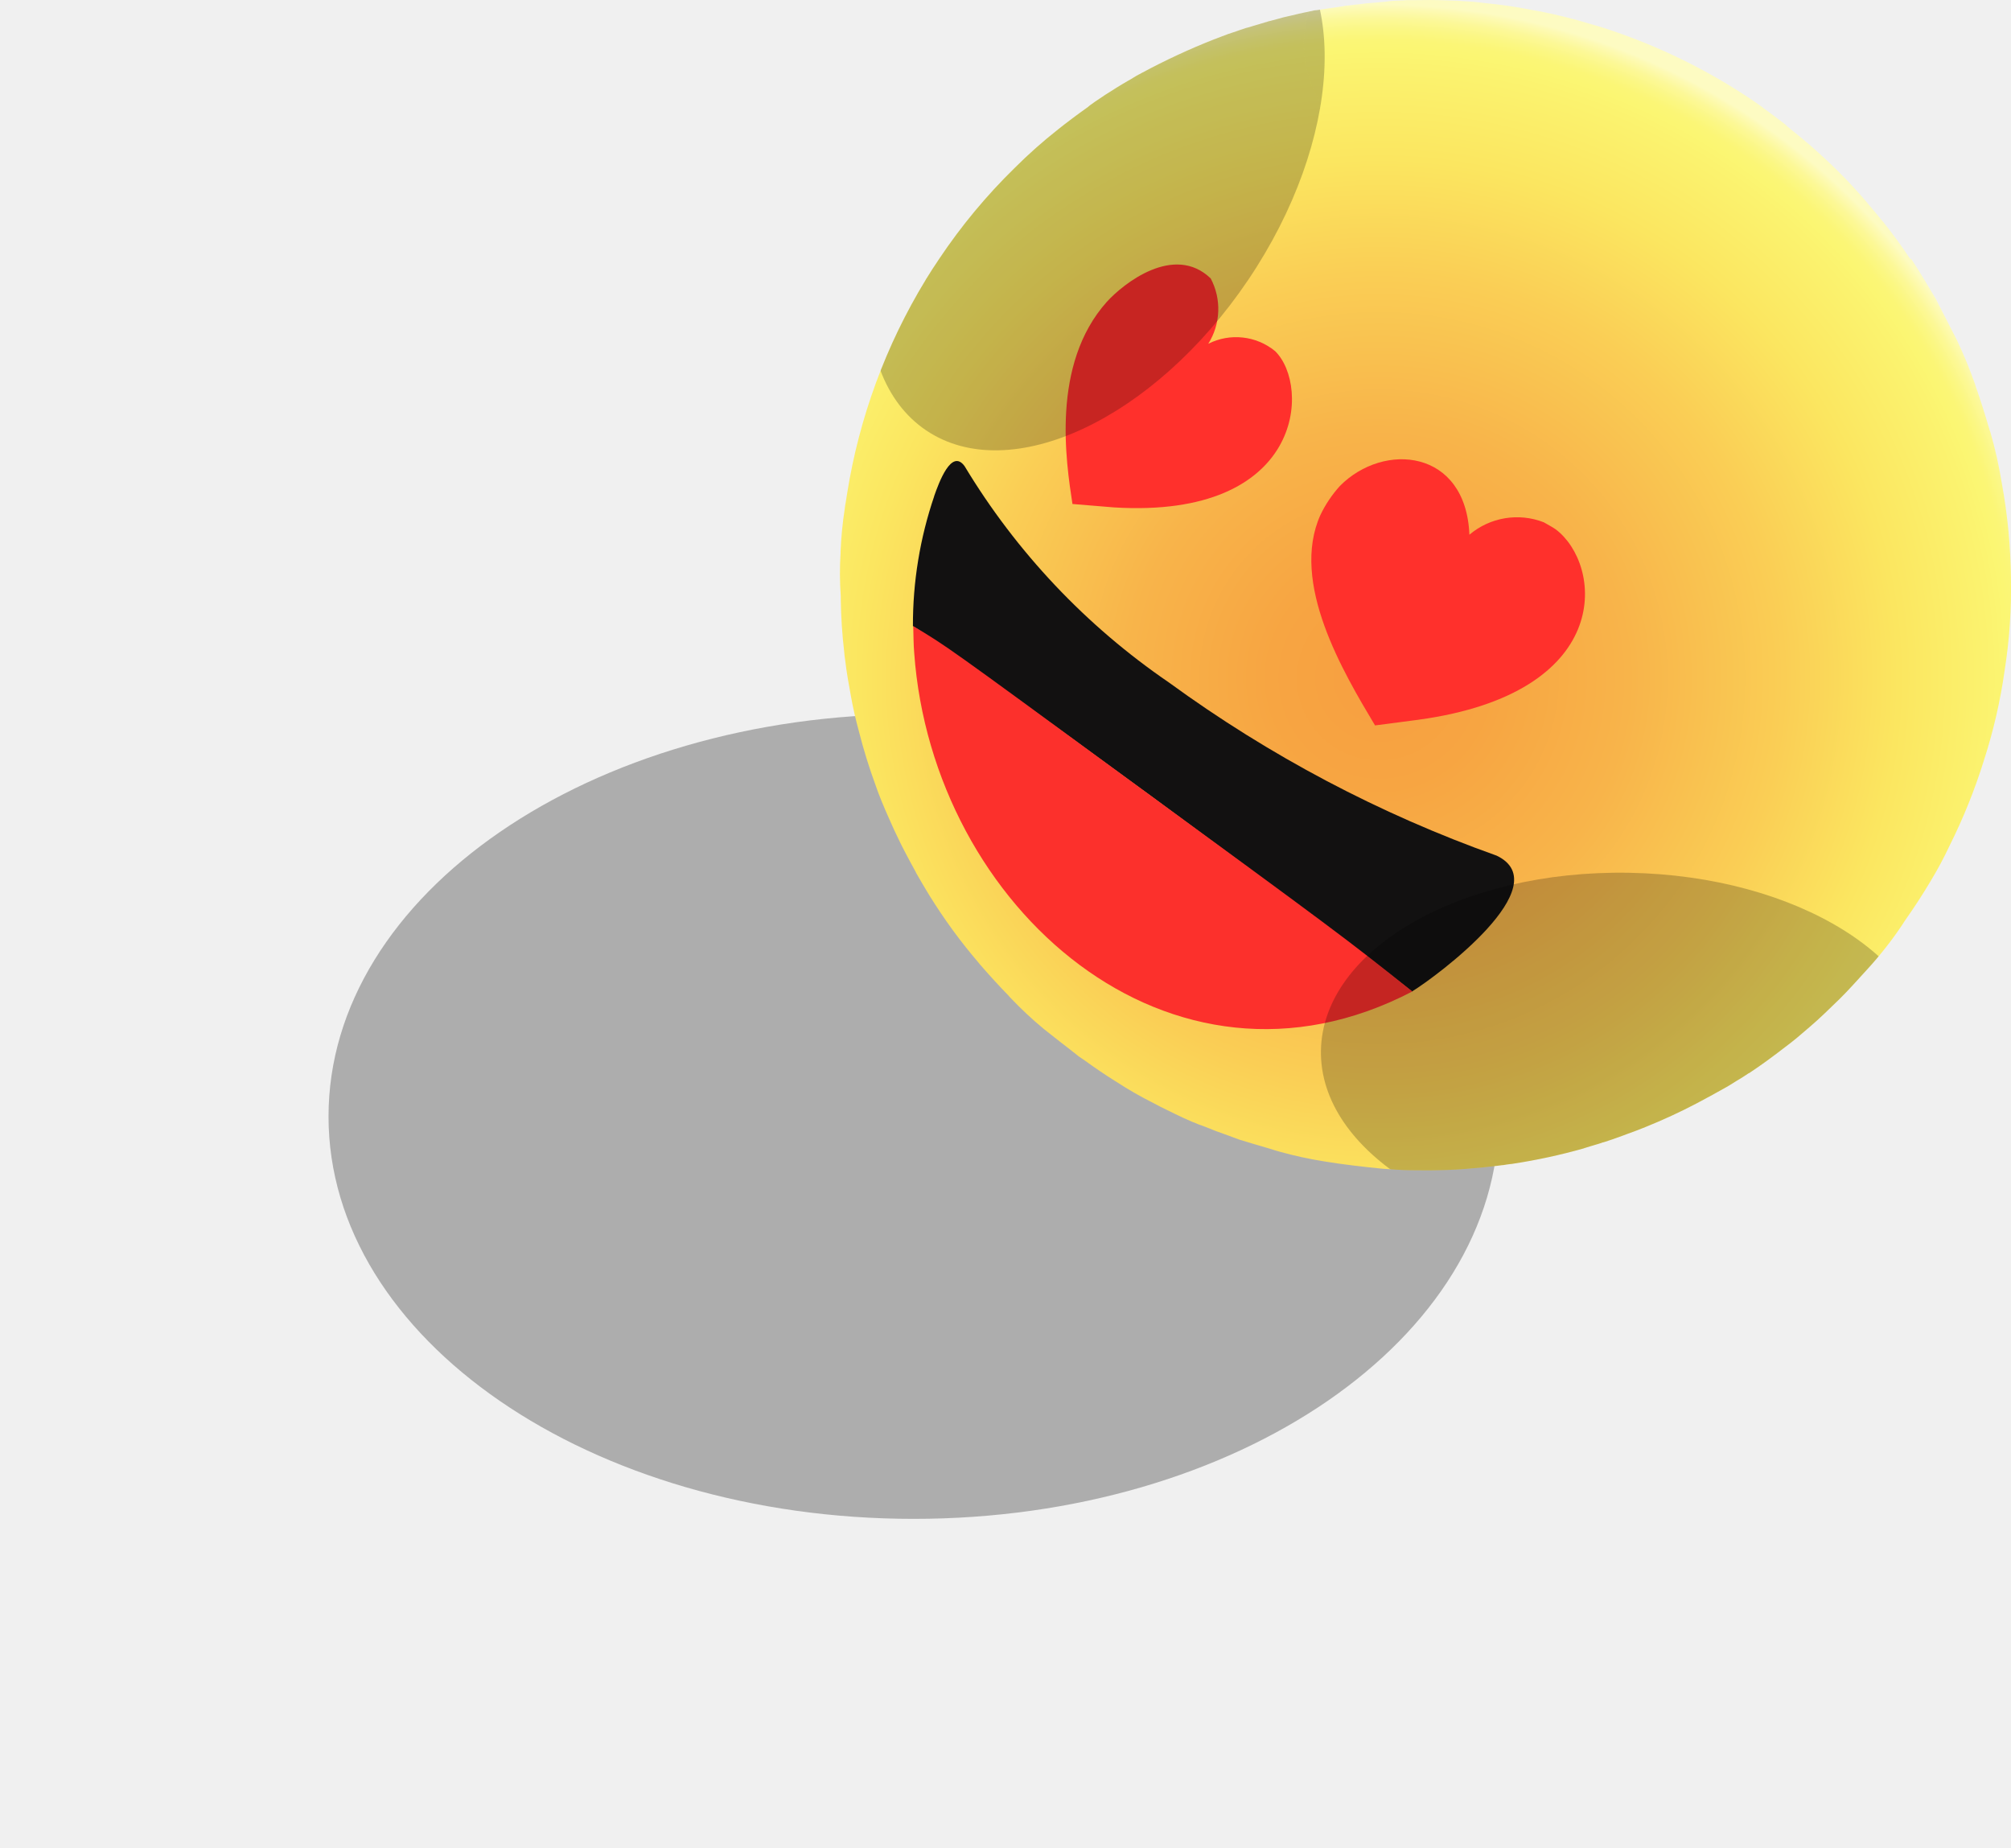
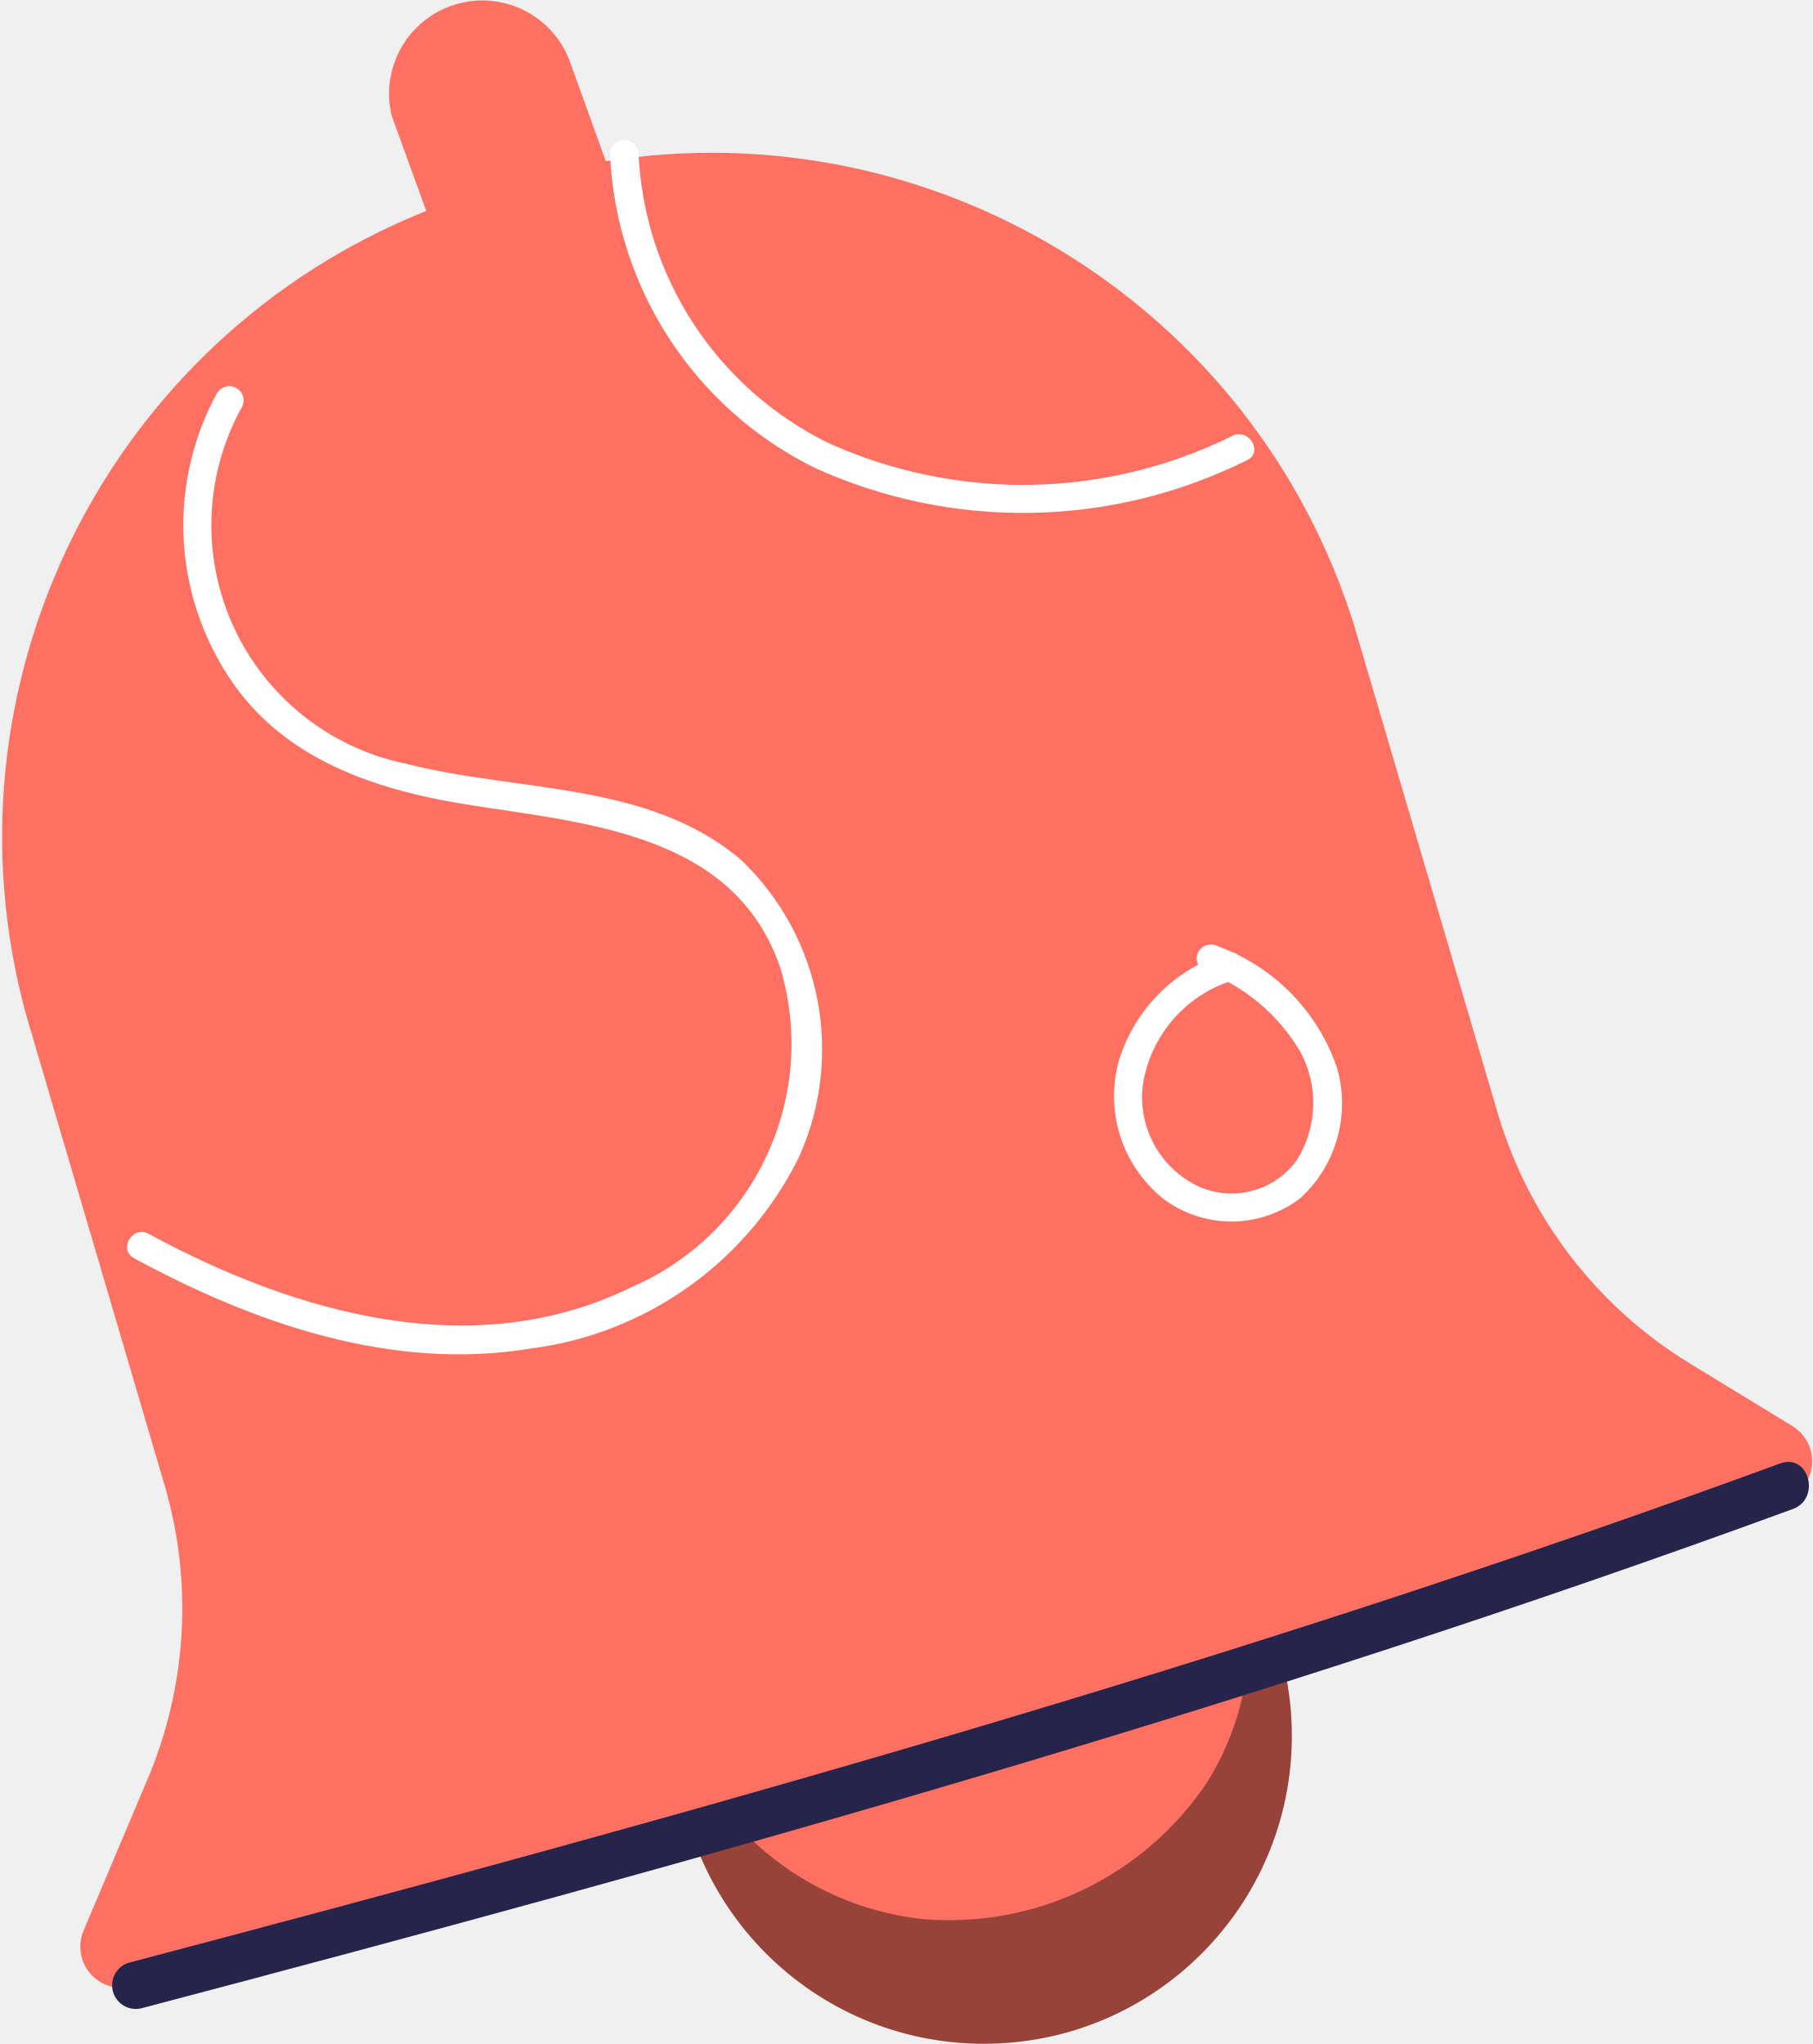
- <svg xmlns="http://www.w3.org/2000/svg" xmlns:xlink="http://www.w3.org/1999/xlink" width="82.478" height="75.758" viewBox="0 0 82.478 75.758">
-   <defs>
-     <radialGradient id="radial-gradient" cx="0.471" cy="0.58" r="0.575" gradientTransform="matrix(-0.999, -0.004, -0.004, 1, 0.933, 0.001)" gradientUnits="objectBoundingBox">
-       <stop offset="0" stop-color="#f79f40" />
-       <stop offset="0.163" stop-color="#f7a542" />
-       <stop offset="0.371" stop-color="#f8b44a" />
-       <stop offset="0.601" stop-color="#face55" />
-       <stop offset="0.771" stop-color="#fbe660" />
-       <stop offset="0.91" stop-color="#fbf36f" />
-       <stop offset="0.932" stop-color="#fbf672" />
-       <stop offset="0.947" stop-color="#fbf676" />
-       <stop offset="0.962" stop-color="#fbf783" />
-       <stop offset="0.978" stop-color="#fcf897" />
-       <stop offset="0.994" stop-color="#fdfab4" />
-       <stop offset="1" stop-color="#fdfbc2" />
-     </radialGradient>
-     <clipPath id="clip-path">
-       <path id="Trazado_116496" data-name="Trazado 116496" d="M52.65,29.84v-.06c0-.11-.03-.77-.15-1.75-.01-.09-.02-.17-.03-.26-.02-.12-.04-.25-.06-.38a23.894,23.894,0,0,0-3.15-8.77c0-.01-.01-.01-.01-.02-.17-.29-.35-.57-.54-.85h0a23.353,23.353,0,0,0-3.06-3.74,20.449,20.449,0,0,0-1.77-1.6c-.39-.32-.78-.62-1.19-.91a.265.265,0,0,1-.06-.05l-.05-.04-.21-.15c-.26-.18-.55-.37-.86-.57h0c-.01-.01-.02-.01-.03-.02-.15-.09-.3-.19-.47-.28-.07-.04-.15-.09-.22-.13s-.12-.07-.19-.11a1.092,1.092,0,0,0-.15-.08,25.413,25.413,0,0,0-2.93-1.4c-.26-.11-.47-.18-.58-.23l-.18-.07-.18-.07c-.01,0-.02-.01-.03-.01l-.04-.01-.3-.1-.04-.01c-.01,0-.03-.01-.04-.01l-.2-.07a2.759,2.759,0,0,0-.27-.08l-.23-.07c-.04-.01-.09-.03-.13-.04-.01,0-.03-.01-.04-.01s-.03-.01-.05-.01a.636.636,0,0,1-.07-.02l-.26-.07-.22-.06c-.07-.02-.14-.03-.21-.05h-.01l-.13-.03-.25-.06-.18-.04a2.049,2.049,0,0,0-.24-.05c-.01,0-.03-.01-.04-.01-.06-.01-.12-.03-.18-.04l-.11-.02-.13-.03h-.02l-.04-.01c-.02,0-.05-.01-.07-.01a1.766,1.766,0,0,1-.2-.04.6.6,0,0,0-.12-.02h0a2.068,2.068,0,0,1-.22-.04l-.19-.03c-.03-.01-.07-.01-.11-.02a.985.985,0,0,0-.17-.02,1,1,0,0,0-.16-.02l-.27-.03-.25-.03c-.03,0-.05-.01-.08-.01h-.02a1.641,1.641,0,0,0-.23-.02l-.34-.03c-.08-.01-.16-.01-.23-.02-.09-.01-.17-.01-.26-.02s-.18-.01-.27-.02A.97.97,0,0,1,29.76,7h-.37c-.48-.01-.96-.01-1.45,0-.11,0-.21,0-.31.01s-.22.01-.32.02c-.07,0-.13.01-.19.01-.16.01-.31.02-.46.04-.05,0-.11.01-.16.01-.22.02-.43.04-.64.07-.1.01-.2.02-.3.04h-.01c-.02,0-.04.01-.06.01q-.24.03-.45.06c-.11.02-.23.04-.34.05-.26.04-.47.08-.61.11-.7.14-1.38.3-2.06.5-.41.11-.77.22-1.21.38a24.021,24.021,0,0,0-5.31,2.61h0c-.17.11-.33.22-.49.33a.265.265,0,0,0-.06.05c-.28.2-.56.4-.84.61a.423.423,0,0,1-.07.05l-.02.02-.02.02c-.01.01-.02.02-.03.02s-.02.01-.03.02c-.08.06-.15.12-.23.18-.15.12-.3.24-.44.36-.08.07-.16.13-.24.2-.16.14-.32.27-.46.4l-.02.02-.02.02c-.03.03-.07.06-.1.09-.75.69-1.21,1.19-1.24,1.22-.23.25-.46.51-.69.77-.16.19-.33.38-.5.59-.01.01-.02.03-.04.04l-.03.03c-.34.42-.69.89-1.08,1.46l-.01.01-.01.01c-.01.01-.01.02-.02.02-.18.26-.36.55-.54.86-.16.26-.32.52-.46.75l-.46.88c-.15.29-.29.56-.42.82a16.758,16.758,0,0,0-.76,1.82h0v.01c-.22.6-.42,1.23-.6,1.84l-.01.02a.037.037,0,0,1-.01.03,17.968,17.968,0,0,0-.5,2.13,23.506,23.506,0,0,0-.17,7.66,22.794,22.794,0,0,0,.82,3.68,23.944,23.944,0,0,0,1.38,3.51,15.311,15.311,0,0,0,.75,1.42c.32.56.68,1.11,1.06,1.66.04.07.09.13.13.2a16,16,0,0,0,1.39,1.8c.34.37.78.88,1.14,1.24s.83.82,1.22,1.15h0c.42.37.6.53.99.83q.72.585,1.47,1.08h.01c.16.11.32.22.49.32.19.12.38.24.55.34.09.05.22.13.36.21a.573.573,0,0,1,.07.04c.15.09.33.18.52.29.04.02.09.05.13.07a22.789,22.789,0,0,0,2.12,1c.18.07.42.17.7.28l.24.09.42.15.3.1.11.03c.01,0,.01,0,.02.01l.16.05a2.759,2.759,0,0,0,.27.08l.26.08c.01,0,.02,0,.02.01a22.1,22.1,0,0,0,2.96.66l.09.01c.08.01.17.03.27.04h.03l.23.03.53.06c.24.03.56.05.79.07s.49.03.74.04h.02c.13.01.25.01.37.01.33.01.77,0,1.1.01s.79-.03,1.13-.05c.72-.06,1.68-.17,2.39-.28a18.747,18.747,0,0,0,1.84-.38c.14-.04.28-.08.43-.12.43-.12.87-.25,1.24-.36l.43-.16c.35-.12.69-.25,1.03-.38l.17-.06c.4-.15.89-.38,1.32-.59.19-.09.37-.18.55-.28a15.71,15.71,0,0,0,1.56-.88c.02-.01.03-.02.05-.03.41-.26.82-.52,1.22-.81.09-.06.18-.12.26-.17l.44-.34c.12-.09.23-.18.35-.27l.66-.52a14.289,14.289,0,0,0,1.37-1.26l.03-.03.07-.07c.35-.35.74-.77,1.2-1.29a.138.138,0,0,0,.03-.04h0a20.958,20.958,0,0,0,2.02-2.71c.01-.01.01-.02.02-.03.19-.3.38-.61.57-.95v-.01h0c.08-.14.16-.29.24-.44.11-.2.22-.41.31-.59l.09-.18c.16-.32.31-.65.47-.99.21-.47.41-.94.56-1.36h0c.26-.7.5-1.44.71-2.23.13-.48.25-.96.33-1.41.1-.48.18-.98.25-1.5.02-.12.03-.23.05-.34.08-.69.14-1.41.16-2.14v-.13C52.68,31.04,52.68,30.45,52.65,29.84Z" transform="translate(-4.654 -6.992)" />
-     </clipPath>
-     <linearGradient id="linear-gradient" x1="-0.166" y1="-323.933" x2="-1.166" y2="-323.933" gradientUnits="objectBoundingBox">
-       <stop offset="0" stop-color="#19b79c" />
-       <stop offset="0.405" stop-color="#1dbb9e" />
-       <stop offset="0.825" stop-color="#2ac8a3" />
-       <stop offset="0.997" stop-color="#31cfa6" />
-     </linearGradient>
-     <linearGradient id="linear-gradient-2" x1="-2.106" y1="-363.238" x2="-3.08" y2="-363.238" xlink:href="#linear-gradient" />
-     <clipPath id="clip-path-2">
-       <path id="Trazado_116504" data-name="Trazado 116504" d="M4.652,29.65v-.06a15.757,15.757,0,0,1,.17-1.74,2.335,2.335,0,0,1,.04-.26c.02-.12.04-.25.06-.38a24.088,24.088,0,0,1,3.22-8.75c0-.01.01-.01.01-.02.18-.29.36-.57.55-.85h0a23.39,23.39,0,0,1,3.09-3.72,20.134,20.134,0,0,1,1.78-1.58q.585-.465,1.2-.9a.265.265,0,0,0,.06-.05l.05-.04.21-.15c.26-.18.55-.37.86-.56h0c.01-.01.02-.01.03-.02.15-.09.31-.19.47-.28a2.53,2.53,0,0,0,.22-.13c.06-.04.12-.07.19-.11.05-.03.1-.05.15-.08a27.308,27.308,0,0,1,2.95-1.37c.26-.1.47-.18.58-.22l.18-.06.18-.06c.01,0,.02-.01.03-.01l.05-.02.3-.1.04-.01c.01,0,.03-.01.04-.01l.2-.06c.08-.02.19-.06.27-.08l.23-.07a.647.647,0,0,0,.13-.04c.01,0,.03-.01.04-.01s.03-.01.05-.01a.637.637,0,0,0,.07-.02l.26-.07.22-.06c.07-.02.14-.03.21-.05h.01l.13-.03c.08-.02.18-.04.25-.06l.18-.04c.08-.02.16-.03.24-.05.01,0,.03-.01.04-.01a1.163,1.163,0,0,0,.18-.04l.11-.01.13-.02h.02l.04-.01c.02,0,.05-.01.07-.01l.2-.03c.04-.01.09-.01.13-.02h0l.22-.03.19-.03a.516.516,0,0,0,.11-.02.985.985,0,0,1,.17-.02c.06-.01.11-.01.16-.02l.27-.03.25-.03c.03,0,.05-.01.08-.01h.02c.07-.01.15-.01.23-.02l.34-.03c.08-.01.16-.01.23-.02a1.569,1.569,0,0,1,.24-.03,2.437,2.437,0,0,1,.27-.01.86.86,0,0,1,.16-.01l.15-.01h.24c.49-.01.97-.01,1.45.01.11,0,.21.01.31.01s.22.01.32.02c.07,0,.13.01.19.01.16.01.31.02.46.04.05.01.11.01.16.02.22.02.43.05.64.07.1.01.2.03.3.04h.01c.02,0,.04.01.06.01.16.02.31.05.45.07l.34.06c.26.05.47.09.6.11.69.14,1.38.31,2.06.52.41.11.76.23,1.21.39a24.178,24.178,0,0,1,5.28,2.65h0c.16.11.33.22.49.34a.265.265,0,0,1,.06.05c.28.2.56.41.83.62a.424.424,0,0,0,.07.05l.02.02.02.02.03.03c.01.01.02.01.02.02.08.06.15.12.22.18.15.12.3.24.44.36.08.07.16.14.24.2.16.14.31.28.46.41l.02.02.02.02c.03.03.07.06.1.09.75.69,1.2,1.2,1.23,1.23.23.25.46.51.68.78.16.19.32.38.49.59.01.01.02.03.04.04l.02.03c.33.42.69.89,1.07,1.47l.04.01.01.01c.01.01.01.02.02.02.17.26.36.56.54.86.16.26.31.53.45.75l.45.88c.15.29.29.56.42.82a18.431,18.431,0,0,1,.75,1.83h0v.01c.21.6.41,1.23.59,1.85l.01.02a.037.037,0,0,0,.01.03,17.59,17.59,0,0,1,.48,2.14,22.71,22.71,0,0,1,.37,3.87,21.465,21.465,0,0,1-.26,3.8,21.96,21.96,0,0,1-.85,3.68,23.286,23.286,0,0,1-1.41,3.5,15.244,15.244,0,0,1-.76,1.42c-.33.56-.69,1.11-1.07,1.65-.04.07-.09.13-.13.2a15.2,15.2,0,0,1-1.41,1.79c-.34.37-.79.88-1.15,1.23s-.84.82-1.22,1.14h0c-.43.37-.6.52-1,.82-.49.38-.98.74-1.48,1.07H41.9c-.16.11-.32.21-.49.31-.19.12-.38.24-.55.33-.09.05-.22.12-.36.2a.574.574,0,0,0-.07.04c-.15.08-.33.18-.52.28-.04.02-.09.05-.13.07a23.108,23.108,0,0,1-2.12.98c-.18.07-.42.17-.71.27l-.24.09-.42.15-.3.1-.11.03c-.01,0-.01,0-.02.01l-.16.05c-.08.02-.19.06-.27.08l-.26.08c-.01,0-.02,0-.02.01a23.962,23.962,0,0,1-2.96.64l-.09.01c-.08.01-.17.02-.27.04H31.8l-.23.03-.53.06c-.24.02-.56.05-.79.07s-.49.03-.74.04h-.02c-.13,0-.25.01-.37.01-.33.01-.77,0-1.1,0s-.79-.04-1.13-.06c-.72-.07-1.68-.18-2.39-.3a16.281,16.281,0,0,1-1.84-.4c-.14-.04-.28-.08-.43-.13-.43-.12-.87-.26-1.24-.37l-.43-.16c-.35-.12-.69-.25-1.03-.39l-.17-.06c-.4-.15-.88-.38-1.32-.6-.19-.09-.37-.18-.55-.28a15.612,15.612,0,0,1-1.55-.89.219.219,0,0,0-.05-.03c-.41-.26-.81-.53-1.21-.82-.09-.06-.17-.12-.25-.17L14,49.97c-.12-.09-.23-.18-.35-.27l-.66-.52a15.233,15.233,0,0,1-1.36-1.27l-.03-.03-.06-.07c-.34-.35-.74-.78-1.19-1.3a.138.138,0,0,1-.03-.04h0a21.889,21.889,0,0,1-2-2.73c-.01-.01-.01-.02-.02-.03-.18-.3-.37-.61-.56-.95v-.01h0c-.08-.14-.16-.29-.24-.44-.11-.21-.22-.41-.31-.59l-.09-.18c-.16-.32-.31-.65-.46-.99-.21-.47-.41-.95-.55-1.36h0a22.441,22.441,0,0,1-.69-2.23c-.13-.48-.24-.96-.32-1.41-.09-.49-.18-.98-.24-1.5-.02-.12-.03-.23-.04-.34a21.166,21.166,0,0,1-.14-2.14v-.13A13.347,13.347,0,0,1,4.652,29.65Z" transform="translate(-4.627 -6.983)" fill="url(#radial-gradient)" />
-     </clipPath>
-   </defs>
-   <g id="Grupo_157926" data-name="Grupo 157926" transform="translate(13.474)">
-     <ellipse id="Elipse_4737" data-name="Elipse 4737" cx="24" cy="16.5" rx="24" ry="16.5" transform="translate(0 29.284)" fill="#0b0b0b" opacity="0.292" style="mix-blend-mode: multiply;isolation: isolate" />
-     <path id="Trazado_116493" data-name="Trazado 116493" d="M4.652,29.65v-.06a15.757,15.757,0,0,1,.17-1.74,2.335,2.335,0,0,1,.04-.26c.02-.12.04-.25.06-.38a24.088,24.088,0,0,1,3.22-8.75c0-.01.01-.01.01-.02.18-.29.36-.57.55-.85h0a23.39,23.39,0,0,1,3.09-3.72,20.134,20.134,0,0,1,1.78-1.58q.585-.465,1.2-.9a.265.265,0,0,0,.06-.05l.05-.04.21-.15c.26-.18.55-.37.86-.56h0c.01-.01.02-.01.03-.02.15-.09.31-.19.47-.28a2.53,2.53,0,0,0,.22-.13c.06-.04.12-.07.19-.11.05-.03.1-.05.15-.08a27.308,27.308,0,0,1,2.95-1.37c.26-.1.47-.18.58-.22l.18-.06.18-.06c.01,0,.02-.01.03-.01l.05-.02.3-.1.04-.01c.01,0,.03-.01.04-.01l.2-.06c.08-.02.19-.06.27-.08l.23-.07a.647.647,0,0,0,.13-.04c.01,0,.03-.01.04-.01s.03-.01.05-.01a.637.637,0,0,0,.07-.02l.26-.07.22-.06c.07-.02.14-.03.21-.05h.01l.13-.03c.08-.02.18-.04.25-.06l.18-.04c.08-.02.16-.03.24-.05.01,0,.03-.01.04-.01a1.163,1.163,0,0,0,.18-.04l.11-.01.13-.02h.02l.04-.01c.02,0,.05-.01.07-.01l.2-.03c.04-.01.09-.01.13-.02h0l.22-.03.19-.03a.516.516,0,0,0,.11-.02.985.985,0,0,1,.17-.02c.06-.01.11-.01.16-.02l.27-.03.25-.03c.03,0,.05-.01.08-.01h.02c.07-.01.15-.01.23-.02l.34-.03c.08-.01.16-.01.23-.02a1.569,1.569,0,0,1,.24-.03,2.437,2.437,0,0,1,.27-.01.86.86,0,0,1,.16-.01l.15-.01h.24c.49-.01.97-.01,1.45.01.11,0,.21.01.31.01s.22.01.32.02c.07,0,.13.01.19.01.16.01.31.02.46.04.05.01.11.01.16.02.22.02.43.05.64.07.1.01.2.03.3.04h.01c.02,0,.04.01.06.01.16.02.31.05.45.07l.34.06c.26.05.47.09.6.11.69.14,1.38.31,2.06.52.41.11.76.23,1.21.39a24.178,24.178,0,0,1,5.28,2.65h0c.16.11.33.22.49.34a.265.265,0,0,1,.06.05c.28.2.56.41.83.62a.424.424,0,0,0,.07.05l.02.02.02.02.03.03c.01.01.02.01.02.02.08.06.15.12.22.18.15.12.3.24.44.36.08.07.16.14.24.2.16.14.31.28.46.41l.02.02.02.02c.03.03.07.06.1.09.75.69,1.2,1.2,1.23,1.23.23.25.46.51.68.78.16.19.32.38.49.59.01.01.02.03.04.04l.02.03c.33.42.69.89,1.07,1.47l.04.01.01.01c.01.01.01.02.02.02.17.26.36.56.54.86.16.26.31.53.45.75l.45.88c.15.29.29.56.42.82a18.431,18.431,0,0,1,.75,1.83h0v.01c.21.6.41,1.23.59,1.85l.01.02a.037.037,0,0,0,.01.03,17.59,17.59,0,0,1,.48,2.14,22.71,22.71,0,0,1,.37,3.87,21.465,21.465,0,0,1-.26,3.8,21.96,21.96,0,0,1-.85,3.68,23.286,23.286,0,0,1-1.41,3.5,15.244,15.244,0,0,1-.76,1.42c-.33.56-.69,1.11-1.07,1.65-.04.07-.09.13-.13.2a15.2,15.2,0,0,1-1.41,1.79c-.34.37-.79.88-1.15,1.23s-.84.82-1.22,1.14h0c-.43.37-.6.52-1,.82-.49.38-.98.74-1.48,1.07H41.9c-.16.11-.32.21-.49.31-.19.12-.38.24-.55.33-.09.05-.22.12-.36.2a.574.574,0,0,0-.07.04c-.15.08-.33.18-.52.28-.04.02-.09.05-.13.07a23.108,23.108,0,0,1-2.12.98c-.18.07-.42.17-.71.27l-.24.09-.42.15-.3.1-.11.03c-.01,0-.01,0-.02.01l-.16.05c-.08.02-.19.06-.27.08l-.26.08c-.01,0-.02,0-.02.01a23.962,23.962,0,0,1-2.96.64l-.09.01c-.08.01-.17.02-.27.04H31.8l-.23.03-.53.06c-.24.02-.56.05-.79.07s-.49.03-.74.04h-.02c-.13,0-.25.01-.37.01-.33.01-.77,0-1.1,0s-.79-.04-1.13-.06c-.72-.07-1.68-.18-2.39-.3a16.281,16.281,0,0,1-1.84-.4c-.14-.04-.28-.08-.43-.13-.43-.12-.87-.26-1.24-.37l-.43-.16c-.35-.12-.69-.25-1.03-.39l-.17-.06c-.4-.15-.88-.38-1.32-.6-.19-.09-.37-.18-.55-.28a15.612,15.612,0,0,1-1.55-.89.219.219,0,0,0-.05-.03c-.41-.26-.81-.53-1.21-.82-.09-.06-.17-.12-.25-.17L14,49.97c-.12-.09-.23-.18-.35-.27l-.66-.52a15.233,15.233,0,0,1-1.36-1.27l-.03-.03-.06-.07c-.34-.35-.74-.78-1.19-1.3a.138.138,0,0,1-.03-.04h0a21.889,21.889,0,0,1-2-2.73c-.01-.01-.01-.02-.02-.03-.18-.3-.37-.61-.56-.95v-.01h0c-.08-.14-.16-.29-.24-.44-.11-.21-.22-.41-.31-.59l-.09-.18c-.16-.32-.31-.65-.46-.99-.21-.47-.41-.95-.55-1.36h0a22.441,22.441,0,0,1-.69-2.23c-.13-.48-.24-.96-.32-1.41-.09-.49-.18-.98-.24-1.5-.02-.12-.03-.23-.04-.34a21.166,21.166,0,0,1-.14-2.14v-.13A13.347,13.347,0,0,1,4.652,29.65Z" transform="translate(16.349 -6.983)" fill="url(#radial-gradient)" />
-     <g id="Grupo_86225" data-name="Grupo 86225" transform="translate(20.955 0.009)" clip-path="url(#clip-path)">
-       <path id="Trazado_116494" data-name="Trazado 116494" d="M50.67,21.64a4.37,4.37,0,0,1,.18-.46C50.8,21.33,50.74,21.48,50.67,21.64Z" transform="translate(-48.844 -6.992)" fill="url(#linear-gradient)" />
-       <path id="Trazado_116495" data-name="Trazado 116495" d="M4.7,34.92c.03-.14.05-.28.08-.41C4.75,34.65,4.73,34.79,4.7,34.92Z" transform="translate(43.196 -6.992)" fill="url(#linear-gradient-2)" />
-     </g>
-     <path id="Trazado_116497" data-name="Trazado 116497" d="M25.873,27.33A16.375,16.375,0,0,0,25,32.66c2.26,1.39,16.97,12.2,20.47,14.98,1.03-.63,6.02-4.35,3.47-5.57a52.925,52.925,0,0,1-13.44-7.1,28.664,28.664,0,0,1-8.38-8.87c-.54-.75-1.06.69-1.25,1.23" transform="translate(-1.032 -6.983)" fill="#121111" />
-     <path id="Trazado_116499" data-name="Trazado 116499" d="M29.22,33.76c.75,10.43,10.52,19.05,20.43,13.88-2.65-2.12-3.33-2.62-11.66-8.71-7.45-5.46-7.45-5.46-8.81-6.27.01.33.01.77.04,1.1" transform="translate(-5.199 -6.983)" fill="#fc302c" />
-     <g id="Grupo_86231" data-name="Grupo 86231" transform="translate(40.307 18.833)">
-       <path id="Trazado_116501" data-name="Trazado 116501" d="M22.473,28.1c-1.25,2.78.93,6.44,2.24,8.63.65-.09,1.52-.19,2.17-.29,7.67-1.22,7.14-6.32,5.24-7.75-.14-.1-.34-.2-.49-.29a3.024,3.024,0,0,0-3.05.51c-.14-3.51-3.51-3.82-5.31-2a4.969,4.969,0,0,0-.8,1.19" transform="translate(-22.099 -25.816)" fill="#ff302c" />
-     </g>
-     <g id="Grupo_86232" data-name="Grupo 86232" transform="translate(30.232 10.846)">
-       <path id="Trazado_116503" data-name="Trazado 116503" d="M35.806,19.36c-2.3,2.57-1.67,6.58-1.41,8.29.51.04,1.19.1,1.7.14,7.78.48,8.08-4.98,6.61-6.41a2.529,2.529,0,0,0-2.74-.3,2.679,2.679,0,0,0,.1-2.68c-1.5-1.44-3.58.21-4.26.96" transform="translate(-34.117 -17.829)" fill="#ff302c" />
-     </g>
-     <g id="Enmascarar_grupo_59" data-name="Enmascarar grupo 59" transform="translate(20.976 0)" clip-path="url(#clip-path-2)">
-       <g id="Grupo_86233" data-name="Grupo 86233" transform="translate(-2.683 -7.272)" opacity="0.561" style="mix-blend-mode: multiply;isolation: isolate">
-         <g id="Grupo_86230" data-name="Grupo 86230" transform="translate(0)">
-           <ellipse id="Elipse_4734" data-name="Elipse 4734" cx="12.5" cy="7.5" rx="12.5" ry="7.5" transform="translate(21.707 1.557)" fill="#fff" opacity="0.743" />
-           <ellipse id="Elipse_4735" data-name="Elipse 4735" cx="12.5" cy="7.5" rx="12.5" ry="7.5" transform="translate(26.415 8.388) rotate(124)" opacity="0.387" />
-           <ellipse id="Elipse_4736" data-name="Elipse 4736" cx="12.5" cy="7.5" rx="12.5" ry="7.5" transform="matrix(-1, -0.017, 0.017, -1, 47.282, 58.274)" opacity="0.387" />
-         </g>
-       </g>
-     </g>
+ <svg xmlns="http://www.w3.org/2000/svg" width="39.431" height="44.479" viewBox="0 0 39.431 44.479">
+   <g id="Grupo_1024069" data-name="Grupo 1024069" transform="translate(12899.464 12151.12)">
+     <path id="Trazado_756200" data-name="Trazado 756200" d="M47.722,275.546a6.7,6.7,0,1,1-6.7-6.7,6.7,6.7,0,0,1,6.7,6.7" transform="translate(-12919.08 -12388.892)" fill="#98433a" />
+     <path id="Trazado_756201" data-name="Trazado 756201" d="M55.461,262.122l-2.209-1.349a9.544,9.544,0,0,1-4.209-5.445l-3.133-10.646a14.651,14.651,0,0,0-16.279-10.094l-.766-2.126a2.029,2.029,0,0,0-3.889,1.145l.749,2.064a14.673,14.673,0,0,0-8.7,17.514l3.011,10.228a9.521,9.521,0,0,1-.381,6.4l-1.391,3.294a.894.894,0,0,0,1.115,1.183L32.242,270.5a6.378,6.378,0,0,0,4.3,2.343,6.747,6.747,0,0,0,6.169-2.975,6.032,6.032,0,0,0,.9-2.714L55.2,263.745a.893.893,0,0,0,.258-1.623" transform="translate(-12915.915 -12382.201)" fill="#fe7062" />
+     <path id="Trazado_756202" data-name="Trazado 756202" d="M21.775,241.43a6,6,0,0,0,.006,5.783c1.142,2.115,3.281,2.849,5.531,3.2,2.58.4,5.731.643,6.713,3.54a5.767,5.767,0,0,1-3.221,6.936c-3.443,1.7-7.339.577-10.527-1.154-.349-.189-.662.343-.312.533,2.62,1.422,5.61,2.462,8.626,1.965a7.574,7.574,0,0,0,5.843-4.177,5.7,5.7,0,0,0-1.246-6.439c-2.011-1.734-4.874-1.484-7.3-2.108a5.3,5.3,0,0,1-3.579-7.762.309.309,0,0,0-.533-.312" transform="translate(-12916.511 -12384.008)" fill="#fff" />
+     <path id="Trazado_756203" data-name="Trazado 756203" d="M48.34,256.252a3.533,3.533,0,0,0-2.323,2.332,2.863,2.863,0,0,0,.95,3,2.465,2.465,0,0,0,3-.006,2.793,2.793,0,0,0,.792-2.836,4.287,4.287,0,0,0-2.587-2.64.319.319,0,0,0-.422.11.31.31,0,0,0,.11.422,4.105,4.105,0,0,1,2.106,1.769,2.344,2.344,0,0,1-.08,2.352,1.753,1.753,0,0,1-2.238.523,2.15,2.15,0,0,1-1.1-2.238,2.839,2.839,0,0,1,1.953-2.2c.374-.128.214-.724-.164-.595" transform="translate(-12921.136 -12386.629)" fill="#fff" />
+     <path id="Trazado_756204" data-name="Trazado 756204" d="M32.581,235.074a8.011,8.011,0,0,0,4.433,6.832,10.932,10.932,0,0,0,9.426-.157c.361-.164.048-.7-.311-.532a10.277,10.277,0,0,1-8.8.157,7.4,7.4,0,0,1-4.128-6.3.309.309,0,0,0-.617,0" transform="translate(-12918.773 -12382.855)" fill="#fff" />
+     <path id="Trazado_756206" data-name="Trazado 756206" d="M20.032,281.637c12.1-3.19,24.189-6.559,35.946-10.869.616-.226.35-1.22-.274-.992-11.756,4.31-23.845,7.678-35.945,10.869a.515.515,0,0,0,.273.991" transform="translate(-12916.437 -12389.051)" fill="#26244a" />
  </g>
</svg>
